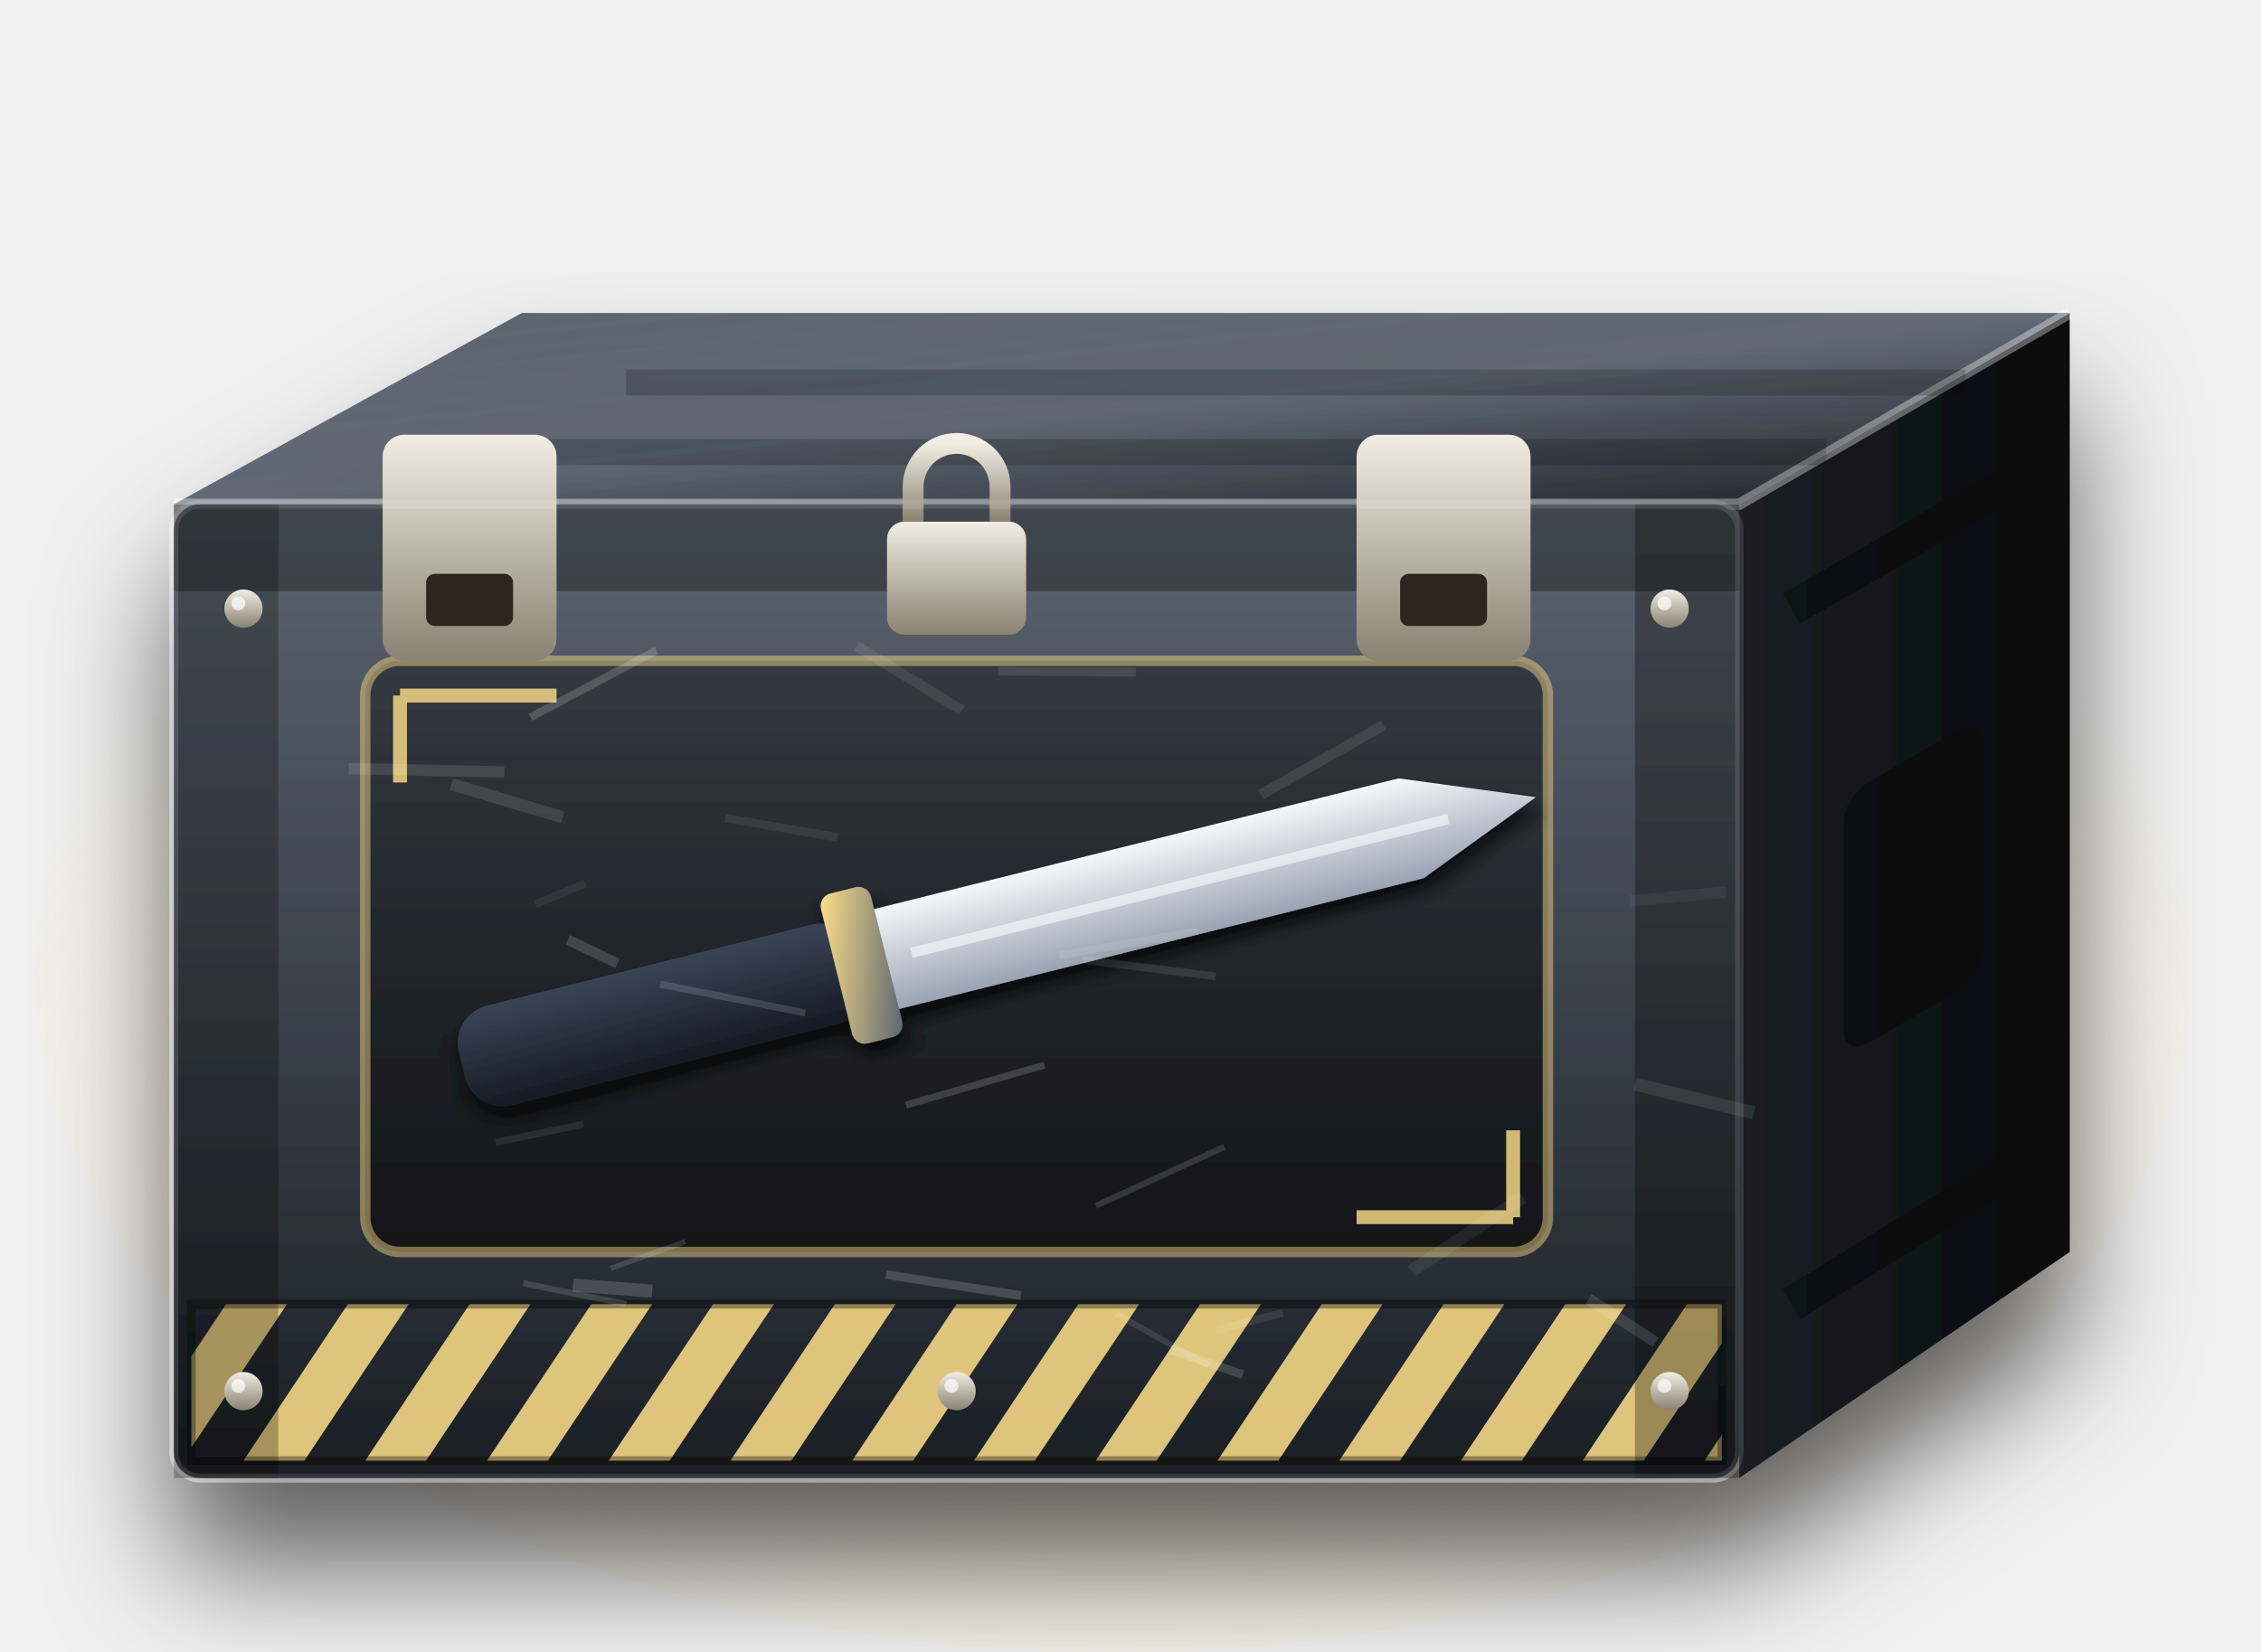
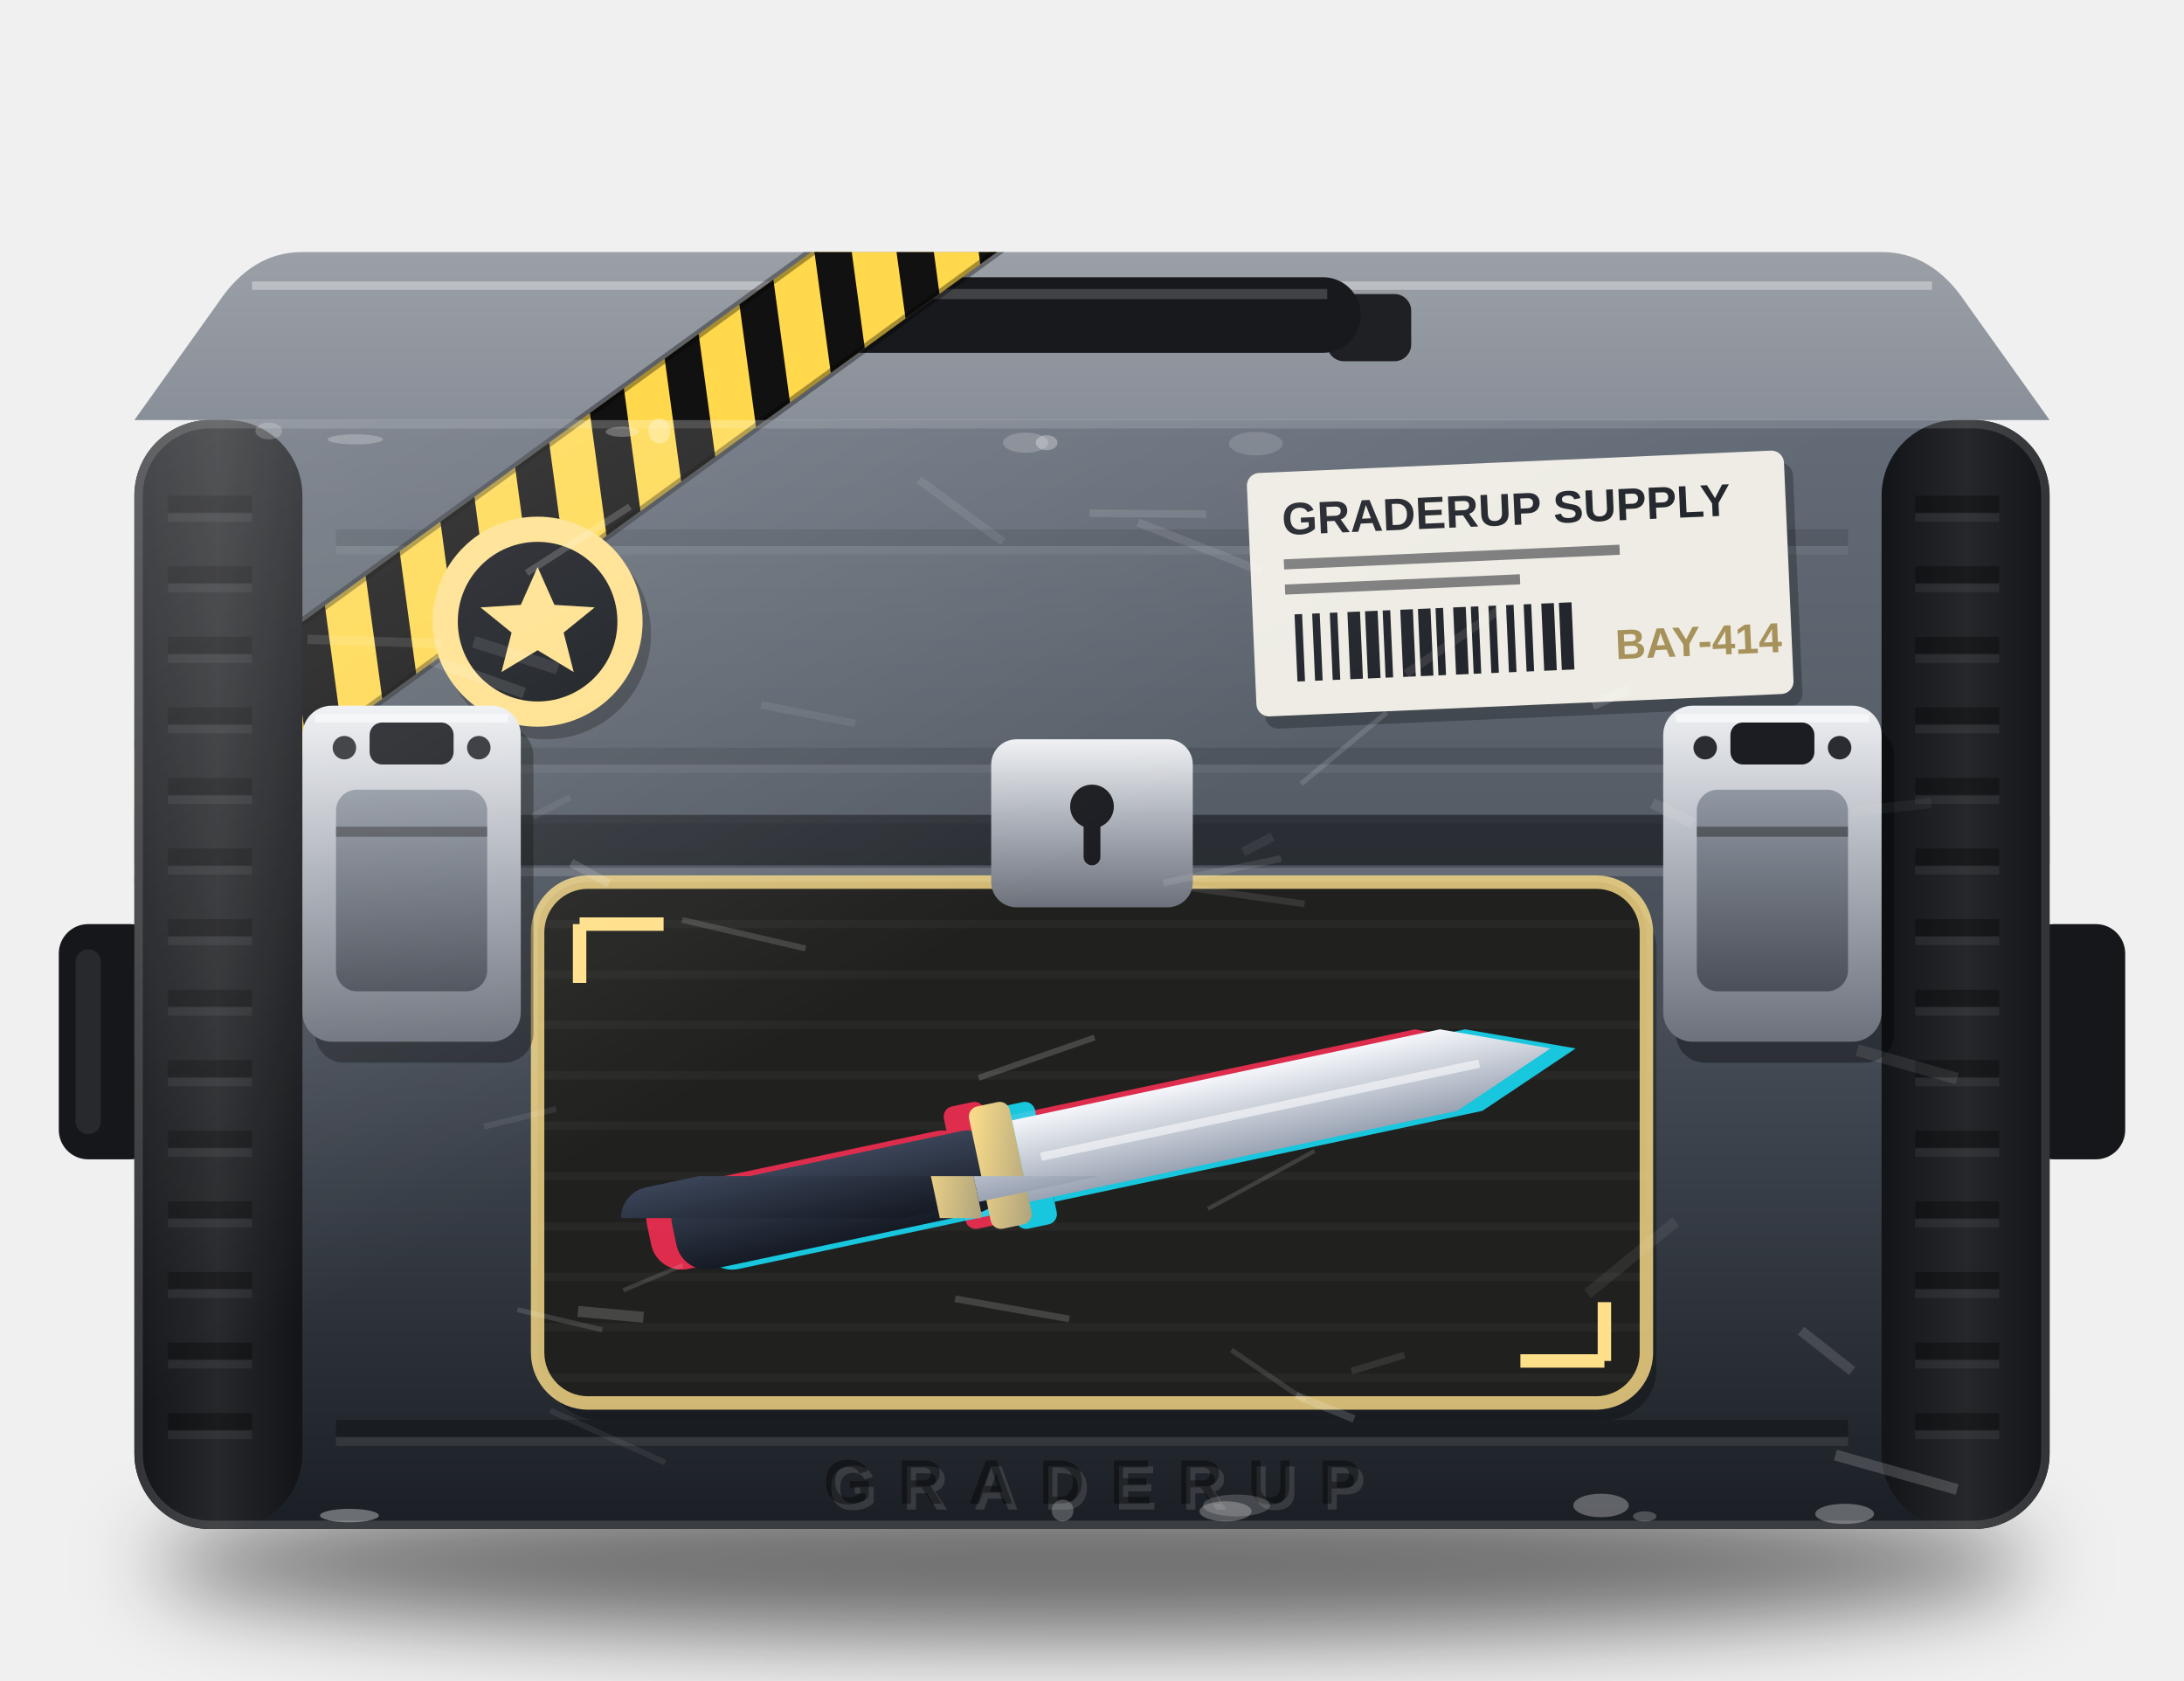
- <svg xmlns="http://www.w3.org/2000/svg" viewBox="0 0 260 190" fill="none">
+ <svg xmlns="http://www.w3.org/2000/svg" viewBox="0 0 260 200" fill="none">
  <defs>
    <linearGradient id="bayonetf" x1="0" y1="0" x2="0" y2="1">
      <stop offset="0" stop-color="#5b6470" />
+       <stop offset=".55" stop-color="#454c56" />
      <stop offset="1" stop-color="#1b1f25" />
    </linearGradient>
-     <linearGradient id="bayonett" x1="0" y1="0" x2="1" y2="1">
-       <stop offset="0" stop-color="#5b6470" />
-       <stop offset=".5" stop-color="#5b6470" stop-opacity=".95" />
-       <stop offset="1" stop-color="#1b1f25" />
-     </linearGradient>
-     <linearGradient id="bayonets" x1="0" y1="0" x2="1" y2="0">
-       <stop offset="0" stop-color="#1b1f25" />
-       <stop offset="1" stop-color="#07090c" />
-     </linearGradient>
-     <linearGradient id="bayonetm" x1="0" y1="0" x2="0" y2="1">
-       <stop offset="0" stop-color="#f1ede2" />
-       <stop offset="1" stop-color="#8a8272" />
-     </linearGradient>
-     <linearGradient id="bayonetp" x1="0" y1="0" x2="0" y2="1">
-       <stop offset="0" stop-color="#000" stop-opacity=".35" />
-       <stop offset="1" stop-color="#000" stop-opacity=".55" />
-     </linearGradient>
-     <radialGradient id="bayonetg" cx=".5" cy=".62" r=".55">
-       <stop offset="0" stop-color="#ffe08a" stop-opacity=".35" />
-       <stop offset="1" stop-color="#ffe08a" stop-opacity="0" />
-     </radialGradient>
+     <linearGradient id="bayonett" x1="0" y1="0" x2="0" y2="1">
+       <stop offset="0" stop-color="#9ba0a7" />
+       <stop offset="1" stop-color="#898f98" />
+     </linearGradient>
+     <linearGradient id="bayonetb" x1="0" y1="0" x2="1" y2="0">
+       <stop offset="0" stop-color="#121418" />
+       <stop offset=".5" stop-color="#25272a" />
+       <stop offset="1" stop-color="#121418" />
+     </linearGradient>
+     <linearGradient id="bayonetgl" x1="0" y1="0" x2="1" y2="1">
+       <stop offset="0" stop-color="#fff" stop-opacity=".22" />
+       <stop offset=".45" stop-color="#fff" stop-opacity="0" />
+     </linearGradient>
+     <linearGradient id="bayonetmt" x1="0" y1="0" x2="0" y2="1">
+       <stop offset="0" stop-color="#eef0f3" />
+       <stop offset=".5" stop-color="#a9aeb7" />
+       <stop offset="1" stop-color="#6c717b" />
+     </linearGradient>
+     <linearGradient id="bayonetmd" x1="0" y1="0" x2="0" y2="1">
+       <stop offset="0" stop-color="#9097a2" />
+       <stop offset="1" stop-color="#4a4f58" />
+     </linearGradient>
    <linearGradient id="m" x1="0" y1="0" x2="0" y2="1">
      <stop offset="0" stop-color="#f4f6fa" />
      <stop offset="1" stop-color="#9aa3b3" />
    </linearGradient>
    <linearGradient id="d" x1="0" y1="0" x2="0" y2="1">
      <stop offset="0" stop-color="#3a4457" />
      <stop offset="1" stop-color="#151a24" />
    </linearGradient>
    <linearGradient id="acc" x1="0" y1="0" x2="1" y2="1">
      <stop offset="0" stop-color="#ffe08a" />
-       <stop offset="1" stop-color="#5b6470" />
-     </linearGradient>
-     <filter id="bayonetsh" x="-10%" y="-10%" width="120%" height="140%">
-       <feDropShadow dx="0" dy="10" stdDeviation="7" flood-color="#000" flood-opacity=".6" />
+       <stop offset="1" stop-color="#ada27d" />
+     </linearGradient>
+     <filter id="bayonetbl" x="-20%" y="-50%" width="140%" height="200%">
+       <feGaussianBlur stdDeviation="5" />
    </filter>
-     <filter id="bayonetws" x="-20%" y="-20%" width="140%" height="160%">
-       <feDropShadow dx="0" dy="2" stdDeviation="1.5" flood-color="#000" flood-opacity=".7" />
+     <filter id="bayonetr" x="-10%" y="-10%" width="120%" height="120%">
+       <feFlood flood-color="#ff2d55" />
+       <feComposite in2="SourceAlpha" operator="in" />
    </filter>
+     <filter id="bayonetc" x="-10%" y="-10%" width="120%" height="120%">
+       <feFlood flood-color="#19e3ff" />
+       <feComposite in2="SourceAlpha" operator="in" />
+     </filter>
+     <clipPath id="bayonetclip">
+       <path d="M36 30 H224 Q230 30 234 36 L244 50 V173 Q244 182 235 182 H25 Q16 182 16 173 V50 L26 36 Q30 30 36 30 Z" />
+     </clipPath>
+     <clipPath id="bayonetst">
+       <rect x="64" y="105" width="132" height="62" rx="6" />
+     </clipPath>
+     <clipPath id="bayonets1">
+       <rect x="0" y="112" width="260" height="7" />
+     </clipPath>
+     <clipPath id="bayonets2">
+       <rect x="0" y="140" width="260" height="5" />
+     </clipPath>
  </defs>
-   <ellipse cx="128" cy="112" rx="124" ry="78" fill="url(#bayonetg)" />
-   <g filter="url(#bayonetsh)">
-     <path d="M200 58 L238 36 V144 L200 170 Z" fill="url(#bayonets)" />
-     <path d="M206 70 L232 55 M206 150 L232 134" stroke="#000" stroke-opacity=".35" stroke-width="4" />
-     <rect x="212" y="90" width="16" height="30" rx="3" transform="skewY(-30) translate(0 124)" fill="#000" fill-opacity=".35" />
-     <path d="M20 58 L200 58 L238 36 L60 36 Z" fill="url(#bayonett)" />
-     <path d="M20 58 L200 58 L238 36" stroke="#fff" stroke-opacity=".35" stroke-width="1.3" />
-     <path d="M58 52 L210 52 M72 44 L226 44" stroke="#000" stroke-opacity=".18" stroke-width="3" />
-     <rect x="20" y="58" width="180" height="112" rx="3" fill="url(#bayonetf)" />
-     <rect x="20" y="58" width="180" height="10" fill="#000" fill-opacity=".3" />
-     <clipPath id="bayonethz">
-       <rect x="22" y="150" width="176" height="18" />
-     </clipPath>
-     <g clip-path="url(#bayonethz)">
-       <path d="M14 168 l12 -18 h7 l-12 18 z" fill="#ffe08a" fill-opacity=".85" />
-       <path d="M28 168 l12 -18 h7 l-12 18 z" fill="#ffe08a" fill-opacity=".85" />
-       <path d="M42 168 l12 -18 h7 l-12 18 z" fill="#ffe08a" fill-opacity=".85" />
-       <path d="M56 168 l12 -18 h7 l-12 18 z" fill="#ffe08a" fill-opacity=".85" />
-       <path d="M70 168 l12 -18 h7 l-12 18 z" fill="#ffe08a" fill-opacity=".85" />
-       <path d="M84 168 l12 -18 h7 l-12 18 z" fill="#ffe08a" fill-opacity=".85" />
-       <path d="M98 168 l12 -18 h7 l-12 18 z" fill="#ffe08a" fill-opacity=".85" />
-       <path d="M112 168 l12 -18 h7 l-12 18 z" fill="#ffe08a" fill-opacity=".85" />
-       <path d="M126 168 l12 -18 h7 l-12 18 z" fill="#ffe08a" fill-opacity=".85" />
-       <path d="M140 168 l12 -18 h7 l-12 18 z" fill="#ffe08a" fill-opacity=".85" />
-       <path d="M154 168 l12 -18 h7 l-12 18 z" fill="#ffe08a" fill-opacity=".85" />
-       <path d="M168 168 l12 -18 h7 l-12 18 z" fill="#ffe08a" fill-opacity=".85" />
-       <path d="M182 168 l12 -18 h7 l-12 18 z" fill="#ffe08a" fill-opacity=".85" />
-       <path d="M196 168 l12 -18 h7 l-12 18 z" fill="#ffe08a" fill-opacity=".85" />
-       <path d="M210 168 l12 -18 h7 l-12 18 z" fill="#ffe08a" fill-opacity=".85" />
-       <path d="M224 168 l12 -18 h7 l-12 18 z" fill="#ffe08a" fill-opacity=".85" />
-     </g>
-     <rect x="22" y="150" width="176" height="18" fill="none" stroke="#000" stroke-opacity=".35" />
-     <rect x="20" y="58" width="12" height="112" fill="#000" fill-opacity=".25" />
-     <rect x="188" y="58" width="12" height="112" fill="#000" fill-opacity=".3" />
-     <rect x="42" y="76" width="136" height="68" rx="4" fill="url(#bayonetp)" stroke="#ffe08a" stroke-opacity=".45" stroke-width="1.2" />
-     <path d="M46 80 h18 M46 80 v10 M174 140 h-18 M174 140 v-10" stroke="#ffe08a" stroke-opacity=".8" stroke-width="1.6" />
-     <g transform="translate(38 56) scale(.74) rotate(-14 100 70)" filter="url(#bayonetws)">
+   <ellipse cx="130" cy="186" rx="112" ry="9" fill="#000" fill-opacity=".55" filter="url(#bayonetbl)" />
+   <rect x="7" y="110" width="12" height="28" rx="3.5" fill="#15171b" />
+   <rect x="9" y="113" width="3" height="22" rx="1.5" fill="#fff" fill-opacity=".08" />
+   <rect x="241" y="110" width="12" height="28" rx="3.5" fill="#15171b" />
+   <path d="M36 30 H224 Q230 30 234 36 L244 50 H16 L26 36 Q30 30 36 30 Z" fill="url(#bayonett)" />
+   <path d="M30 34 H230" stroke="#fff" stroke-opacity=".35" stroke-width="1" />
+   <rect x="92" y="35" width="10" height="8" rx="2" fill="#1e2024" />
+   <rect x="158" y="35" width="10" height="8" rx="2" fill="#1e2024" />
+   <rect x="98" y="33" width="64" height="9" rx="4.5" fill="#17191d" />
+   <path d="M102 35 h56" stroke="#fff" stroke-opacity=".18" stroke-width="1.2" />
+   <rect x="16" y="50" width="228" height="132" rx="9" fill="url(#bayonetf)" />
+   <rect x="16" y="50" width="228" height="48" rx="9" fill="#fff" fill-opacity=".05" />
+   <path d="M40 64 H220 M40 90 H220" stroke="#000" stroke-opacity=".12" stroke-width="2" />
+   <path d="M40 65.5 H220 M40 91.5 H220" stroke="#fff" stroke-opacity=".06" stroke-width="1" />
+   <g clip-path="url(#bayonetclip)">
+     <g transform="rotate(-36 60 64)">
+       <rect x="-40" y="58" width="170" height="13" fill="#ffd84c" />
+       <path d="M-40 71 l7 -13 h5 l-7 13 z" fill="#111" />
+       <path d="M-29 71 l7 -13 h5 l-7 13 z" fill="#111" />
+       <path d="M-18 71 l7 -13 h5 l-7 13 z" fill="#111" />
+       <path d="M-7 71 l7 -13 h5 l-7 13 z" fill="#111" />
+       <path d="M4 71 l7 -13 h5 l-7 13 z" fill="#111" />
+       <path d="M15 71 l7 -13 h5 l-7 13 z" fill="#111" />
+       <path d="M26 71 l7 -13 h5 l-7 13 z" fill="#111" />
+       <path d="M37 71 l7 -13 h5 l-7 13 z" fill="#111" />
+       <path d="M48 71 l7 -13 h5 l-7 13 z" fill="#111" />
+       <path d="M59 71 l7 -13 h5 l-7 13 z" fill="#111" />
+       <path d="M70 71 l7 -13 h5 l-7 13 z" fill="#111" />
+       <path d="M81 71 l7 -13 h5 l-7 13 z" fill="#111" />
+       <path d="M92 71 l7 -13 h5 l-7 13 z" fill="#111" />
+       <path d="M103 71 l7 -13 h5 l-7 13 z" fill="#111" />
+       <path d="M114 71 l7 -13 h5 l-7 13 z" fill="#111" />
+       <path d="M125 71 l7 -13 h5 l-7 13 z" fill="#111" />
+       <path d="M136 71 l7 -13 h5 l-7 13 z" fill="#111" />
+       <path d="M147 71 l7 -13 h5 l-7 13 z" fill="#111" />
+       <rect x="-40" y="58" width="170" height="13" fill="none" stroke="#000" stroke-opacity=".35" />
+     </g>
+   </g>
+   <rect x="16" y="97" width="228" height="6" fill="#000" fill-opacity=".45" />
+   <path d="M16 103.8 H244" stroke="#fff" stroke-opacity=".16" stroke-width="1" />
+   <path d="M40 170 H220" stroke="#000" stroke-opacity=".28" stroke-width="2" />
+   <path d="M40 171.6 H220" stroke="#fff" stroke-opacity=".08" stroke-width="1" />
+   <rect x="16" y="50" width="20" height="132" rx="9" fill="url(#bayonetb)" />
+   <path d="M20 60 h10" stroke="#000" stroke-opacity=".32" stroke-width="2" />
+   <path d="M20 61.6 h10" stroke="#fff" stroke-opacity=".06" stroke-width="1" />
+   <path d="M20 68.4 h10" stroke="#000" stroke-opacity=".32" stroke-width="2" />
+   <path d="M20 70 h10" stroke="#fff" stroke-opacity=".06" stroke-width="1" />
+   <path d="M20 76.8 h10" stroke="#000" stroke-opacity=".32" stroke-width="2" />
+   <path d="M20 78.4 h10" stroke="#fff" stroke-opacity=".06" stroke-width="1" />
+   <path d="M20 85.2 h10" stroke="#000" stroke-opacity=".32" stroke-width="2" />
+   <path d="M20 86.8 h10" stroke="#fff" stroke-opacity=".06" stroke-width="1" />
+   <path d="M20 93.6 h10" stroke="#000" stroke-opacity=".32" stroke-width="2" />
+   <path d="M20 95.2 h10" stroke="#fff" stroke-opacity=".06" stroke-width="1" />
+   <path d="M20 102 h10" stroke="#000" stroke-opacity=".32" stroke-width="2" />
+   <path d="M20 103.6 h10" stroke="#fff" stroke-opacity=".06" stroke-width="1" />
+   <path d="M20 110.4 h10" stroke="#000" stroke-opacity=".32" stroke-width="2" />
+   <path d="M20 112 h10" stroke="#fff" stroke-opacity=".06" stroke-width="1" />
+   <path d="M20 118.8 h10" stroke="#000" stroke-opacity=".32" stroke-width="2" />
+   <path d="M20 120.4 h10" stroke="#fff" stroke-opacity=".06" stroke-width="1" />
+   <path d="M20 127.2 h10" stroke="#000" stroke-opacity=".32" stroke-width="2" />
+   <path d="M20 128.8 h10" stroke="#fff" stroke-opacity=".06" stroke-width="1" />
+   <path d="M20 135.6 h10" stroke="#000" stroke-opacity=".32" stroke-width="2" />
+   <path d="M20 137.2 h10" stroke="#fff" stroke-opacity=".06" stroke-width="1" />
+   <path d="M20 144 h10" stroke="#000" stroke-opacity=".32" stroke-width="2" />
+   <path d="M20 145.6 h10" stroke="#fff" stroke-opacity=".06" stroke-width="1" />
+   <path d="M20 152.4 h10" stroke="#000" stroke-opacity=".32" stroke-width="2" />
+   <path d="M20 154 h10" stroke="#fff" stroke-opacity=".06" stroke-width="1" />
+   <path d="M20 160.8 h10" stroke="#000" stroke-opacity=".32" stroke-width="2" />
+   <path d="M20 162.4 h10" stroke="#fff" stroke-opacity=".06" stroke-width="1" />
+   <path d="M20 169.2 h10" stroke="#000" stroke-opacity=".32" stroke-width="2" />
+   <path d="M20 170.8 h10" stroke="#fff" stroke-opacity=".06" stroke-width="1" />
+   <rect x="224" y="50" width="20" height="132" rx="9" fill="url(#bayonetb)" />
+   <path d="M228 60 h10" stroke="#000" stroke-opacity=".32" stroke-width="2" />
+   <path d="M228 61.6 h10" stroke="#fff" stroke-opacity=".06" stroke-width="1" />
+   <path d="M228 68.4 h10" stroke="#000" stroke-opacity=".32" stroke-width="2" />
+   <path d="M228 70 h10" stroke="#fff" stroke-opacity=".06" stroke-width="1" />
+   <path d="M228 76.8 h10" stroke="#000" stroke-opacity=".32" stroke-width="2" />
+   <path d="M228 78.4 h10" stroke="#fff" stroke-opacity=".06" stroke-width="1" />
+   <path d="M228 85.2 h10" stroke="#000" stroke-opacity=".32" stroke-width="2" />
+   <path d="M228 86.8 h10" stroke="#fff" stroke-opacity=".06" stroke-width="1" />
+   <path d="M228 93.6 h10" stroke="#000" stroke-opacity=".32" stroke-width="2" />
+   <path d="M228 95.2 h10" stroke="#fff" stroke-opacity=".06" stroke-width="1" />
+   <path d="M228 102 h10" stroke="#000" stroke-opacity=".32" stroke-width="2" />
+   <path d="M228 103.6 h10" stroke="#fff" stroke-opacity=".06" stroke-width="1" />
+   <path d="M228 110.4 h10" stroke="#000" stroke-opacity=".32" stroke-width="2" />
+   <path d="M228 112 h10" stroke="#fff" stroke-opacity=".06" stroke-width="1" />
+   <path d="M228 118.8 h10" stroke="#000" stroke-opacity=".32" stroke-width="2" />
+   <path d="M228 120.4 h10" stroke="#fff" stroke-opacity=".06" stroke-width="1" />
+   <path d="M228 127.2 h10" stroke="#000" stroke-opacity=".32" stroke-width="2" />
+   <path d="M228 128.8 h10" stroke="#fff" stroke-opacity=".06" stroke-width="1" />
+   <path d="M228 135.6 h10" stroke="#000" stroke-opacity=".32" stroke-width="2" />
+   <path d="M228 137.2 h10" stroke="#fff" stroke-opacity=".06" stroke-width="1" />
+   <path d="M228 144 h10" stroke="#000" stroke-opacity=".32" stroke-width="2" />
+   <path d="M228 145.6 h10" stroke="#fff" stroke-opacity=".06" stroke-width="1" />
+   <path d="M228 152.4 h10" stroke="#000" stroke-opacity=".32" stroke-width="2" />
+   <path d="M228 154 h10" stroke="#fff" stroke-opacity=".06" stroke-width="1" />
+   <path d="M228 160.8 h10" stroke="#000" stroke-opacity=".32" stroke-width="2" />
+   <path d="M228 162.4 h10" stroke="#fff" stroke-opacity=".06" stroke-width="1" />
+   <path d="M228 169.2 h10" stroke="#000" stroke-opacity=".32" stroke-width="2" />
+   <path d="M228 170.8 h10" stroke="#fff" stroke-opacity=".06" stroke-width="1" />
+   <g transform="rotate(-2.5 180 70)">
+     <rect x="149" y="55" width="64" height="29" rx="1.5" fill="#000" fill-opacity=".25" transform="translate(1 1.5)" />
+     <rect x="149" y="55" width="64" height="29" rx="1.5" fill="#eeece4" />
+     <text x="153" y="62.5" font-family="Arial, sans-serif" font-weight="700" font-size="5.4" fill="#23262c">GRADERUP SUPPLY</text>
+     <path d="M153 66 h40 M153 69 h28" stroke="#23262c" stroke-opacity=".55" stroke-width="1.2" />
+     <rect x="154" y="72" width="0.9" height="8" fill="#23262c" />
+     <rect x="156.1" y="72" width="0.9" height="8" fill="#23262c" />
+     <rect x="158.2" y="72" width="0.9" height="8" fill="#23262c" />
+     <rect x="160.3" y="72" width="1.5" height="8" fill="#23262c" />
+     <rect x="162.4" y="72" width="1.5" height="8" fill="#23262c" />
+     <rect x="164.5" y="72" width="0.9" height="8" fill="#23262c" />
+     <rect x="166.6" y="72" width="1.5" height="8" fill="#23262c" />
+     <rect x="168.7" y="72" width="1.5" height="8" fill="#23262c" />
+     <rect x="170.8" y="72" width="0.9" height="8" fill="#23262c" />
+     <rect x="172.9" y="72" width="1.5" height="8" fill="#23262c" />
+     <rect x="175" y="72" width="0.9" height="8" fill="#23262c" />
+     <rect x="177.1" y="72" width="0.9" height="8" fill="#23262c" />
+     <rect x="179.2" y="72" width="0.9" height="8" fill="#23262c" />
+     <rect x="181.3" y="72" width="0.9" height="8" fill="#23262c" />
+     <rect x="183.4" y="72" width="1.5" height="8" fill="#23262c" />
+     <rect x="185.5" y="72" width="1.5" height="8" fill="#23262c" />
+     <text x="192" y="79" font-family="Arial, sans-serif" font-weight="700" font-size="5" fill="#a6925a">BAY-414</text>
+   </g>
+   <circle cx="64" cy="74" r="12.5" fill="#000" fill-opacity=".3" transform="translate(1 1.5)" />
+   <circle cx="64" cy="74" r="12.5" fill="#ffe08a" />
+   <circle cx="64" cy="74" r="9.5" fill="#101318" />
+   <path d="M64 67.5 L66 72 L70.8 72.3 L67.1 75.3 L68.3 80 L64 77.4 L59.7 80 L60.9 75.3 L57.2 72.3 L62 72 Z" fill="#ffe08a" />
+   <rect x="64" y="105" width="132" height="62" rx="6" fill="#000" fill-opacity=".3" transform="translate(1.2 2)" />
+   <rect x="64" y="105" width="132" height="62" rx="6" fill="#0d1015" />
+   <g clip-path="url(#bayonetst)">
+     <rect x="64" y="105" width="132" height="62" fill="#ffe08a" fill-opacity=".08" />
+     <path d="M64 110 H196" stroke="#fff" stroke-opacity=".035" />
+     <path d="M64 116 H196" stroke="#fff" stroke-opacity=".035" />
+     <path d="M64 122 H196" stroke="#fff" stroke-opacity=".035" />
+     <path d="M64 128 H196" stroke="#fff" stroke-opacity=".035" />
+     <path d="M64 134 H196" stroke="#fff" stroke-opacity=".035" />
+     <path d="M64 140 H196" stroke="#fff" stroke-opacity=".035" />
+     <path d="M64 146 H196" stroke="#fff" stroke-opacity=".035" />
+     <path d="M64 152 H196" stroke="#fff" stroke-opacity=".035" />
+     <path d="M64 158 H196" stroke="#fff" stroke-opacity=".035" />
+     <path d="M64 164 H196" stroke="#fff" stroke-opacity=".035" />
+     <g transform="translate(-3 0)" opacity=".85">
+       <g transform="translate(68 93) scale(.62) rotate(-12 100 70)" filter="url(#bayonetr)">
+         <rect x="18" y="62" width="64" height="16" rx="6" fill="url(#d)" />
+         <rect x="78" y="58" width="8" height="24" rx="2" fill="url(#acc)" />
+         <path d="M86 62 H170 L190 70 L170 78 H86 Z" fill="url(#m)" />
+         <path d="M84 50 v40" stroke="url(#m)" stroke-width="6" />
+         <path d="M90 70 H176" stroke="#fff" stroke-opacity=".55" stroke-width="1.6" fill="none" />
+       </g>
+     </g>
+     <g transform="translate(3 0)" opacity=".85">
+       <g transform="translate(68 93) scale(.62) rotate(-12 100 70)" filter="url(#bayonetc)">
+         <rect x="18" y="62" width="64" height="16" rx="6" fill="url(#d)" />
+         <rect x="78" y="58" width="8" height="24" rx="2" fill="url(#acc)" />
+         <path d="M86 62 H170 L190 70 L170 78 H86 Z" fill="url(#m)" />
+         <path d="M84 50 v40" stroke="url(#m)" stroke-width="6" />
+         <path d="M90 70 H176" stroke="#fff" stroke-opacity=".55" stroke-width="1.6" fill="none" />
+       </g>
+     </g>
+     <g transform="translate(68 93) scale(.62) rotate(-12 100 70)">
      <rect x="18" y="62" width="64" height="16" rx="6" fill="url(#d)" />
      <rect x="78" y="58" width="8" height="24" rx="2" fill="url(#acc)" />
      <path d="M86 62 H170 L190 70 L170 78 H86 Z" fill="url(#m)" />
      <path d="M84 50 v40" stroke="url(#m)" stroke-width="6" />
      <path d="M90 70 H176" stroke="#fff" stroke-opacity=".55" stroke-width="1.6" fill="none" />
    </g>
-     <path d="M114.8 77.2 l15.8 0.1" stroke="#fff" stroke-opacity="0.10" stroke-width="1.0" />
-     <path d="M134.5 155.2 l8.4 2.9" stroke="#fff" stroke-opacity="0.15" stroke-width="1.0" />
-     <path d="M101.9 146.6 l15.5 2.4" stroke="#fff" stroke-opacity="0.16" stroke-width="1.0" />
-     <path d="M61.6 104.0 l5.7 -2.4" stroke="#fff" stroke-opacity="0.06" stroke-width="0.9" />
-     <path d="M60.2 147.6 l11.8 2.4" stroke="#fff" stroke-opacity="0.13" stroke-width="0.7" />
-     <path d="M128.3 151.1 l10.7 6.0" stroke="#fff" stroke-opacity="0.11" stroke-width="0.7" />
-     <path d="M65.9 147.8 l9.1 0.7" stroke="#fff" stroke-opacity="0.16" stroke-width="1.5" />
-     <path d="M65.3 108.1 l5.7 2.7" stroke="#fff" stroke-opacity="0.15" stroke-width="1.2" />
-     <path d="M61.0 82.5 l14.5 -7.7" stroke="#fff" stroke-opacity="0.17" stroke-width="0.9" />
-     <path d="M75.9 113.2 l16.7 3.3" stroke="#fff" stroke-opacity="0.14" stroke-width="0.8" />
-     <path d="M104.2 127.1 l15.9 -4.6" stroke="#fff" stroke-opacity="0.16" stroke-width="0.8" />
-     <path d="M124.5 110.4 l15.3 1.9" stroke="#fff" stroke-opacity="0.10" stroke-width="0.9" />
-     <path d="M40.1 88.4 l17.9 0.4" stroke="#fff" stroke-opacity="0.11" stroke-width="1.3" />
-     <path d="M188.0 124.7 l13.7 3.3" stroke="#fff" stroke-opacity="0.09" stroke-width="1.5" />
-     <path d="M182.7 149.4 l7.7 5.0" stroke="#fff" stroke-opacity="0.12" stroke-width="1.3" />
-     <path d="M162.3 146.2 l12.8 -8.5" stroke="#fff" stroke-opacity="0.07" stroke-width="1.5" />
-     <path d="M145.0 91.4 l14.1 -8.0" stroke="#fff" stroke-opacity="0.09" stroke-width="1.2" />
-     <path d="M57.0 131.4 l10.1 -2.1" stroke="#fff" stroke-opacity="0.08" stroke-width="0.8" />
-     <path d="M139.8 153.0 l7.7 -2.0" stroke="#fff" stroke-opacity="0.09" stroke-width="0.9" />
-     <path d="M126.0 138.7 l14.8 -6.8" stroke="#fff" stroke-opacity="0.14" stroke-width="0.7" />
-     <path d="M121.8 109.9 l16.0 -2.8" stroke="#fff" stroke-opacity="0.09" stroke-width="0.9" />
-     <path d="M70.2 145.9 l8.6 -3.1" stroke="#fff" stroke-opacity="0.13" stroke-width="0.6" />
-     <path d="M98.5 74.3 l12.1 7.4" stroke="#fff" stroke-opacity="0.08" stroke-width="1.2" />
-     <path d="M187.5 103.6 l11.0 -1.0" stroke="#fff" stroke-opacity="0.05" stroke-width="1.3" />
-     <path d="M83.4 94.1 l12.9 2.2" stroke="#fff" stroke-opacity="0.07" stroke-width="1.0" />
-     <path d="M51.9 90.2 l12.8 3.8" stroke="#fff" stroke-opacity="0.11" stroke-width="1.4" />
-     <circle cx="28" cy="70" r="2.2" fill="url(#bayonetm)" />
-     <circle cx="27.4" cy="69.4" r="0.8" fill="#fff" fill-opacity=".7" />
-     <circle cx="192" cy="70" r="2.2" fill="url(#bayonetm)" />
-     <circle cx="191.4" cy="69.4" r="0.8" fill="#fff" fill-opacity=".7" />
-     <circle cx="28" cy="160" r="2.2" fill="url(#bayonetm)" />
-     <circle cx="27.4" cy="159.4" r="0.8" fill="#fff" fill-opacity=".7" />
-     <circle cx="192" cy="160" r="2.2" fill="url(#bayonetm)" />
-     <circle cx="191.4" cy="159.4" r="0.8" fill="#fff" fill-opacity=".7" />
-     <circle cx="110" cy="70" r="2.2" fill="url(#bayonetm)" />
-     <circle cx="109.4" cy="69.4" r="0.8" fill="#fff" fill-opacity=".7" />
-     <circle cx="110" cy="160" r="2.2" fill="url(#bayonetm)" />
-     <circle cx="109.4" cy="159.4" r="0.8" fill="#fff" fill-opacity=".7" />
-     <rect x="44" y="50" width="20" height="26" rx="2.5" fill="url(#bayonetm)" />
-     <rect x="49" y="66" width="10" height="6" rx="1" fill="#2e281c" />
-     <rect x="156" y="50" width="20" height="26" rx="2.5" fill="url(#bayonetm)" />
-     <rect x="161" y="66" width="10" height="6" rx="1" fill="#2e281c" />
-     <rect x="102" y="60" width="16" height="13" rx="2" fill="url(#bayonetm)" />
-     <path d="M105 60 v-4 a5 5 0 0 1 10 0 v4" stroke="url(#bayonetm)" stroke-width="2.4" fill="none" />
-     <text x="110" y="184" opacity="0" text-anchor="middle" font-family="Arial Black, Arial, sans-serif" font-weight="900" font-size="9" letter-spacing="3" fill="#000" fill-opacity=".45">GRADERUP</text>
-     <rect x="20" y="58" width="180" height="112" rx="3" stroke="#fff" stroke-opacity=".12" />
+     <g clip-path="url(#bayonets1)" transform="translate(7 0)">
+       <g transform="translate(68 93) scale(.62) rotate(-12 100 70)">
+         <rect x="18" y="62" width="64" height="16" rx="6" fill="url(#d)" />
+         <rect x="78" y="58" width="8" height="24" rx="2" fill="url(#acc)" />
+         <path d="M86 62 H170 L190 70 L170 78 H86 Z" fill="url(#m)" />
+         <path d="M84 50 v40" stroke="url(#m)" stroke-width="6" />
+         <path d="M90 70 H176" stroke="#fff" stroke-opacity=".55" stroke-width="1.6" fill="none" />
+       </g>
+     </g>
+     <g clip-path="url(#bayonets2)" transform="translate(-6 0)">
+       <g transform="translate(68 93) scale(.62) rotate(-12 100 70)">
+         <rect x="18" y="62" width="64" height="16" rx="6" fill="url(#d)" />
+         <rect x="78" y="58" width="8" height="24" rx="2" fill="url(#acc)" />
+         <path d="M86 62 H170 L190 70 L170 78 H86 Z" fill="url(#m)" />
+         <path d="M84 50 v40" stroke="url(#m)" stroke-width="6" />
+         <path d="M90 70 H176" stroke="#fff" stroke-opacity=".55" stroke-width="1.6" fill="none" />
+       </g>
+     </g>
  </g>
+   <rect x="64" y="105" width="132" height="62" rx="6" stroke="#ffe08a" stroke-opacity=".8" stroke-width="1.6" />
+   <path d="M69 110 h10 M69 110 v7 M191 162 h-10 M191 162 v-7" stroke="#ffe08a" stroke-width="1.6" />
+   <rect x="36" y="84" width="26" height="40" rx="3.5" fill="#000" fill-opacity=".35" transform="translate(1.5 2.5)" />
+   <rect x="36" y="84" width="26" height="40" rx="3.5" fill="url(#bayonetmt)" />
+   <rect x="40" y="94" width="18" height="24" rx="2.5" fill="url(#bayonetmd)" />
+   <path d="M40 99 h18" stroke="#000" stroke-opacity=".35" stroke-width="1.2" />
+   <rect x="44" y="86" width="10" height="5" rx="1.5" fill="#1b1d22" />
+   <circle cx="41" cy="89" r="1.4" fill="#2a2c31" />
+   <circle cx="57" cy="89" r="1.4" fill="#2a2c31" />
+   <path d="M37.5 85.5 h23" stroke="#fff" stroke-opacity=".55" stroke-width="1" />
+   <rect x="198" y="84" width="26" height="40" rx="3.5" fill="#000" fill-opacity=".35" transform="translate(1.5 2.5)" />
+   <rect x="198" y="84" width="26" height="40" rx="3.5" fill="url(#bayonetmt)" />
+   <rect x="202" y="94" width="18" height="24" rx="2.5" fill="url(#bayonetmd)" />
+   <path d="M202 99 h18" stroke="#000" stroke-opacity=".35" stroke-width="1.2" />
+   <rect x="206" y="86" width="10" height="5" rx="1.5" fill="#1b1d22" />
+   <circle cx="203" cy="89" r="1.4" fill="#2a2c31" />
+   <circle cx="219" cy="89" r="1.4" fill="#2a2c31" />
+   <path d="M199.5 85.5 h23" stroke="#fff" stroke-opacity=".55" stroke-width="1" />
+   <rect x="118" y="88" width="24" height="20" rx="3" fill="url(#bayonetmt)" />
+   <circle cx="130" cy="96" r="2.6" fill="#1b1d22" />
+   <rect x="129" y="97" width="2" height="6" rx="1" fill="#1b1d22" />
+   <text x="130.6" y="179.7" text-anchor="middle" font-family="Arial Black, Arial, sans-serif" font-weight="900" font-size="7.5" letter-spacing="3" fill="#fff" fill-opacity=".12">GRADERUP</text>
+   <text x="130" y="179" text-anchor="middle" font-family="Arial Black, Arial, sans-serif" font-weight="900" font-size="7.5" letter-spacing="3" fill="#000" fill-opacity=".4">GRADERUP</text>
+   <g clip-path="url(#bayonetclip)">
+     <path d="M129.7 61.1 l13.9 0.1" stroke="#fff" stroke-opacity="0.11" stroke-width="0.9" />
+     <path d="M154.3 166.1 l6.9 2.8" stroke="#fff" stroke-opacity="0.15" stroke-width="0.9" />
+     <path d="M113.7 154.6 l13.6 2.4" stroke="#fff" stroke-opacity="0.16" stroke-width="0.8" />
+     <path d="M63.4 97.2 l4.5 -2.3" stroke="#fff" stroke-opacity="0.07" stroke-width="0.8" />
+     <path d="M61.6 155.9 l10.1 2.4" stroke="#fff" stroke-opacity="0.13" stroke-width="0.6" />
+     <path d="M146.6 160.7 l8.8 6.0" stroke="#fff" stroke-opacity="0.12" stroke-width="0.6" />
+     <path d="M68.8 156.1 l7.8 0.7" stroke="#fff" stroke-opacity="0.17" stroke-width="1.3" />
+     <path d="M68.0 102.7 l4.5 2.5" stroke="#fff" stroke-opacity="0.15" stroke-width="1.0" />
+     <path d="M62.7 68.2 l12.3 -7.9" stroke="#fff" stroke-opacity="0.18" stroke-width="0.8" />
+     <path d="M81.2 109.5 l14.7 3.4" stroke="#fff" stroke-opacity="0.15" stroke-width="0.7" />
+     <path d="M116.5 128.3 l13.8 -4.8" stroke="#fff" stroke-opacity="0.17" stroke-width="0.7" />
+     <path d="M141.9 105.7 l13.4 1.9" stroke="#fff" stroke-opacity="0.10" stroke-width="0.8" />
+     <path d="M36.6 76.1 l15.9 0.5" stroke="#fff" stroke-opacity="0.11" stroke-width="1.1" />
+     <path d="M221.1 125.0 l11.9 3.4" stroke="#fff" stroke-opacity="0.09" stroke-width="1.4" />
+     <path d="M214.4 158.4 l6.1 4.8" stroke="#fff" stroke-opacity="0.13" stroke-width="1.2" />
+     <path d="M189.0 154.0 l10.5 -8.6" stroke="#fff" stroke-opacity="0.07" stroke-width="1.3" />
+     <path d="M167.4 80.2 l11.8 -8.1" stroke="#fff" stroke-opacity="0.10" stroke-width="1.0" />
+     <path d="M57.6 134.1 l8.6 -2.1" stroke="#fff" stroke-opacity="0.08" stroke-width="0.7" />
+     <path d="M160.9 163.2 l6.3 -1.9" stroke="#fff" stroke-opacity="0.09" stroke-width="0.8" />
+     <path d="M143.8 143.9 l12.7 -6.9" stroke="#fff" stroke-opacity="0.14" stroke-width="0.5" />
+     <path d="M138.5 105.1 l14.0 -2.9" stroke="#fff" stroke-opacity="0.10" stroke-width="0.8" />
+     <path d="M74.2 153.6 l7.1 -3.0" stroke="#fff" stroke-opacity="0.13" stroke-width="0.5" />
+     <path d="M109.4 57.1 l10.0 7.4" stroke="#fff" stroke-opacity="0.08" stroke-width="1.0" />
+     <path d="M220.4 96.6 l9.5 -1.0" stroke="#fff" stroke-opacity="0.05" stroke-width="1.2" />
+     <path d="M90.6 83.9 l11.2 2.2" stroke="#fff" stroke-opacity="0.07" stroke-width="0.9" />
+     <path d="M51.4 78.6 l11.0 3.9" stroke="#fff" stroke-opacity="0.12" stroke-width="1.3" />
+     <path d="M189.6 83.9 l4.5 -1.9" stroke="#fff" stroke-opacity="0.14" stroke-width="1.2" />
+     <path d="M218.5 173.2 l14.5 4.1" stroke="#fff" stroke-opacity="0.17" stroke-width="1.3" />
+     <path d="M148.0 101.4 l3.5 -1.8" stroke="#fff" stroke-opacity="0.07" stroke-width="1.1" />
+     <path d="M135.5 62.2 l14.7 5.8" stroke="#fff" stroke-opacity="0.10" stroke-width="1.0" />
+     <path d="M154.9 93.3 l10.2 -8.5" stroke="#fff" stroke-opacity="0.13" stroke-width="0.6" />
+     <path d="M65.5 167.9 l13.7 6.2" stroke="#fff" stroke-opacity="0.07" stroke-width="0.7" />
+     <path d="M196.7 95.6 l4.9 2.4" stroke="#fff" stroke-opacity="0.09" stroke-width="1.3" />
+     <path d="M56.4 76.4 l10.0 3.2" stroke="#fff" stroke-opacity="0.10" stroke-width="1.4" />
+     <ellipse cx="41.6" cy="180.4" rx="3.5" ry="0.8" fill="#fff" fill-opacity="0.35" />
+     <ellipse cx="32.0" cy="51.3" rx="1.6" ry="1.0" fill="#fff" fill-opacity="0.20" />
+     <ellipse cx="219.6" cy="180.2" rx="3.5" ry="1.2" fill="#fff" fill-opacity="0.31" />
+     <ellipse cx="124.6" cy="52.7" rx="1.3" ry="0.9" fill="#fff" fill-opacity="0.30" />
+     <ellipse cx="126.5" cy="179.8" rx="1.3" ry="1.3" fill="#fff" fill-opacity="0.23" />
+     <ellipse cx="147.2" cy="179.2" rx="4.0" ry="1.3" fill="#fff" fill-opacity="0.18" />
+     <ellipse cx="190.6" cy="179.2" rx="3.3" ry="1.4" fill="#fff" fill-opacity="0.30" />
+     <ellipse cx="149.5" cy="52.8" rx="3.2" ry="1.4" fill="#fff" fill-opacity="0.15" />
+     <ellipse cx="74.1" cy="51.4" rx="2.0" ry="0.6" fill="#fff" fill-opacity="0.28" />
+     <ellipse cx="78.5" cy="51.3" rx="1.3" ry="1.5" fill="#fff" fill-opacity="0.33" />
+     <ellipse cx="195.8" cy="180.5" rx="1.4" ry="0.6" fill="#fff" fill-opacity="0.22" />
+     <ellipse cx="122.1" cy="52.7" rx="2.7" ry="1.2" fill="#fff" fill-opacity="0.19" />
+     <ellipse cx="42.3" cy="52.3" rx="3.3" ry="0.6" fill="#fff" fill-opacity="0.24" />
+     <ellipse cx="145.9" cy="179.9" rx="3.1" ry="1.2" fill="#fff" fill-opacity="0.26" />
+   </g>
+   <rect x="16" y="50" width="228" height="132" rx="9" fill="url(#bayonetgl)" />
+   <rect x="16.5" y="50.5" width="227" height="131" rx="8.5" stroke="#fff" stroke-opacity=".14" />
</svg>
